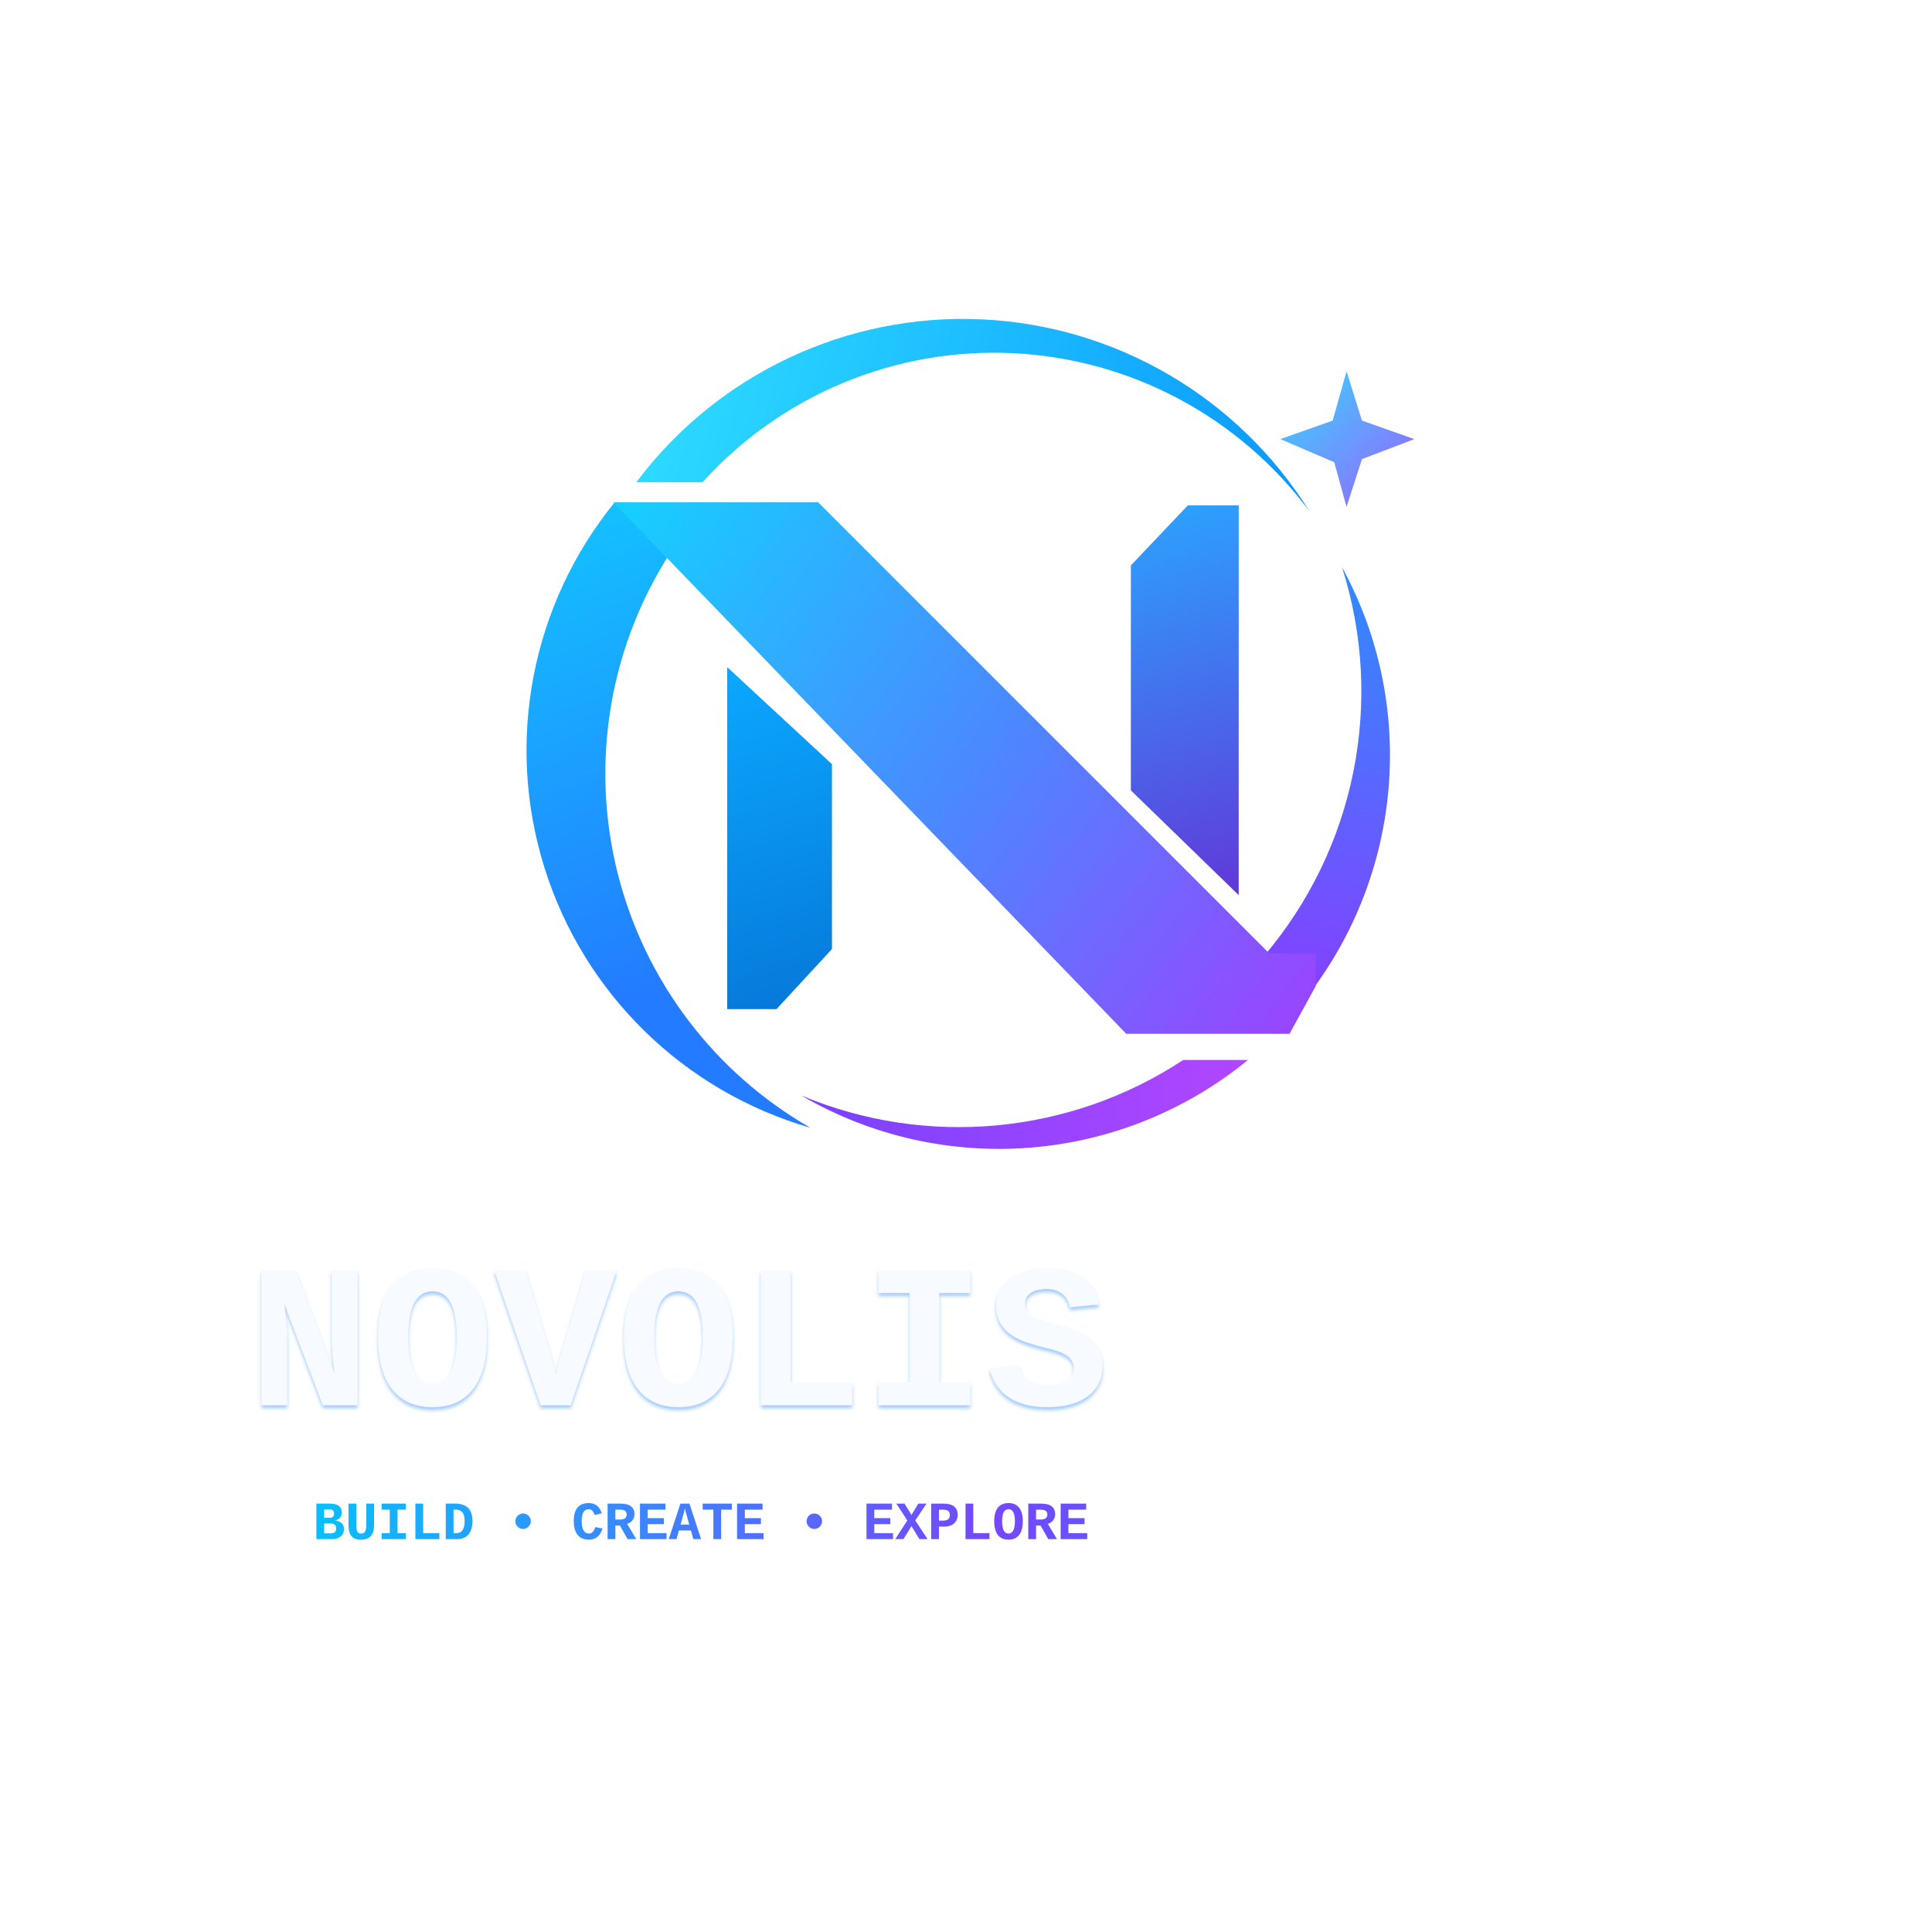
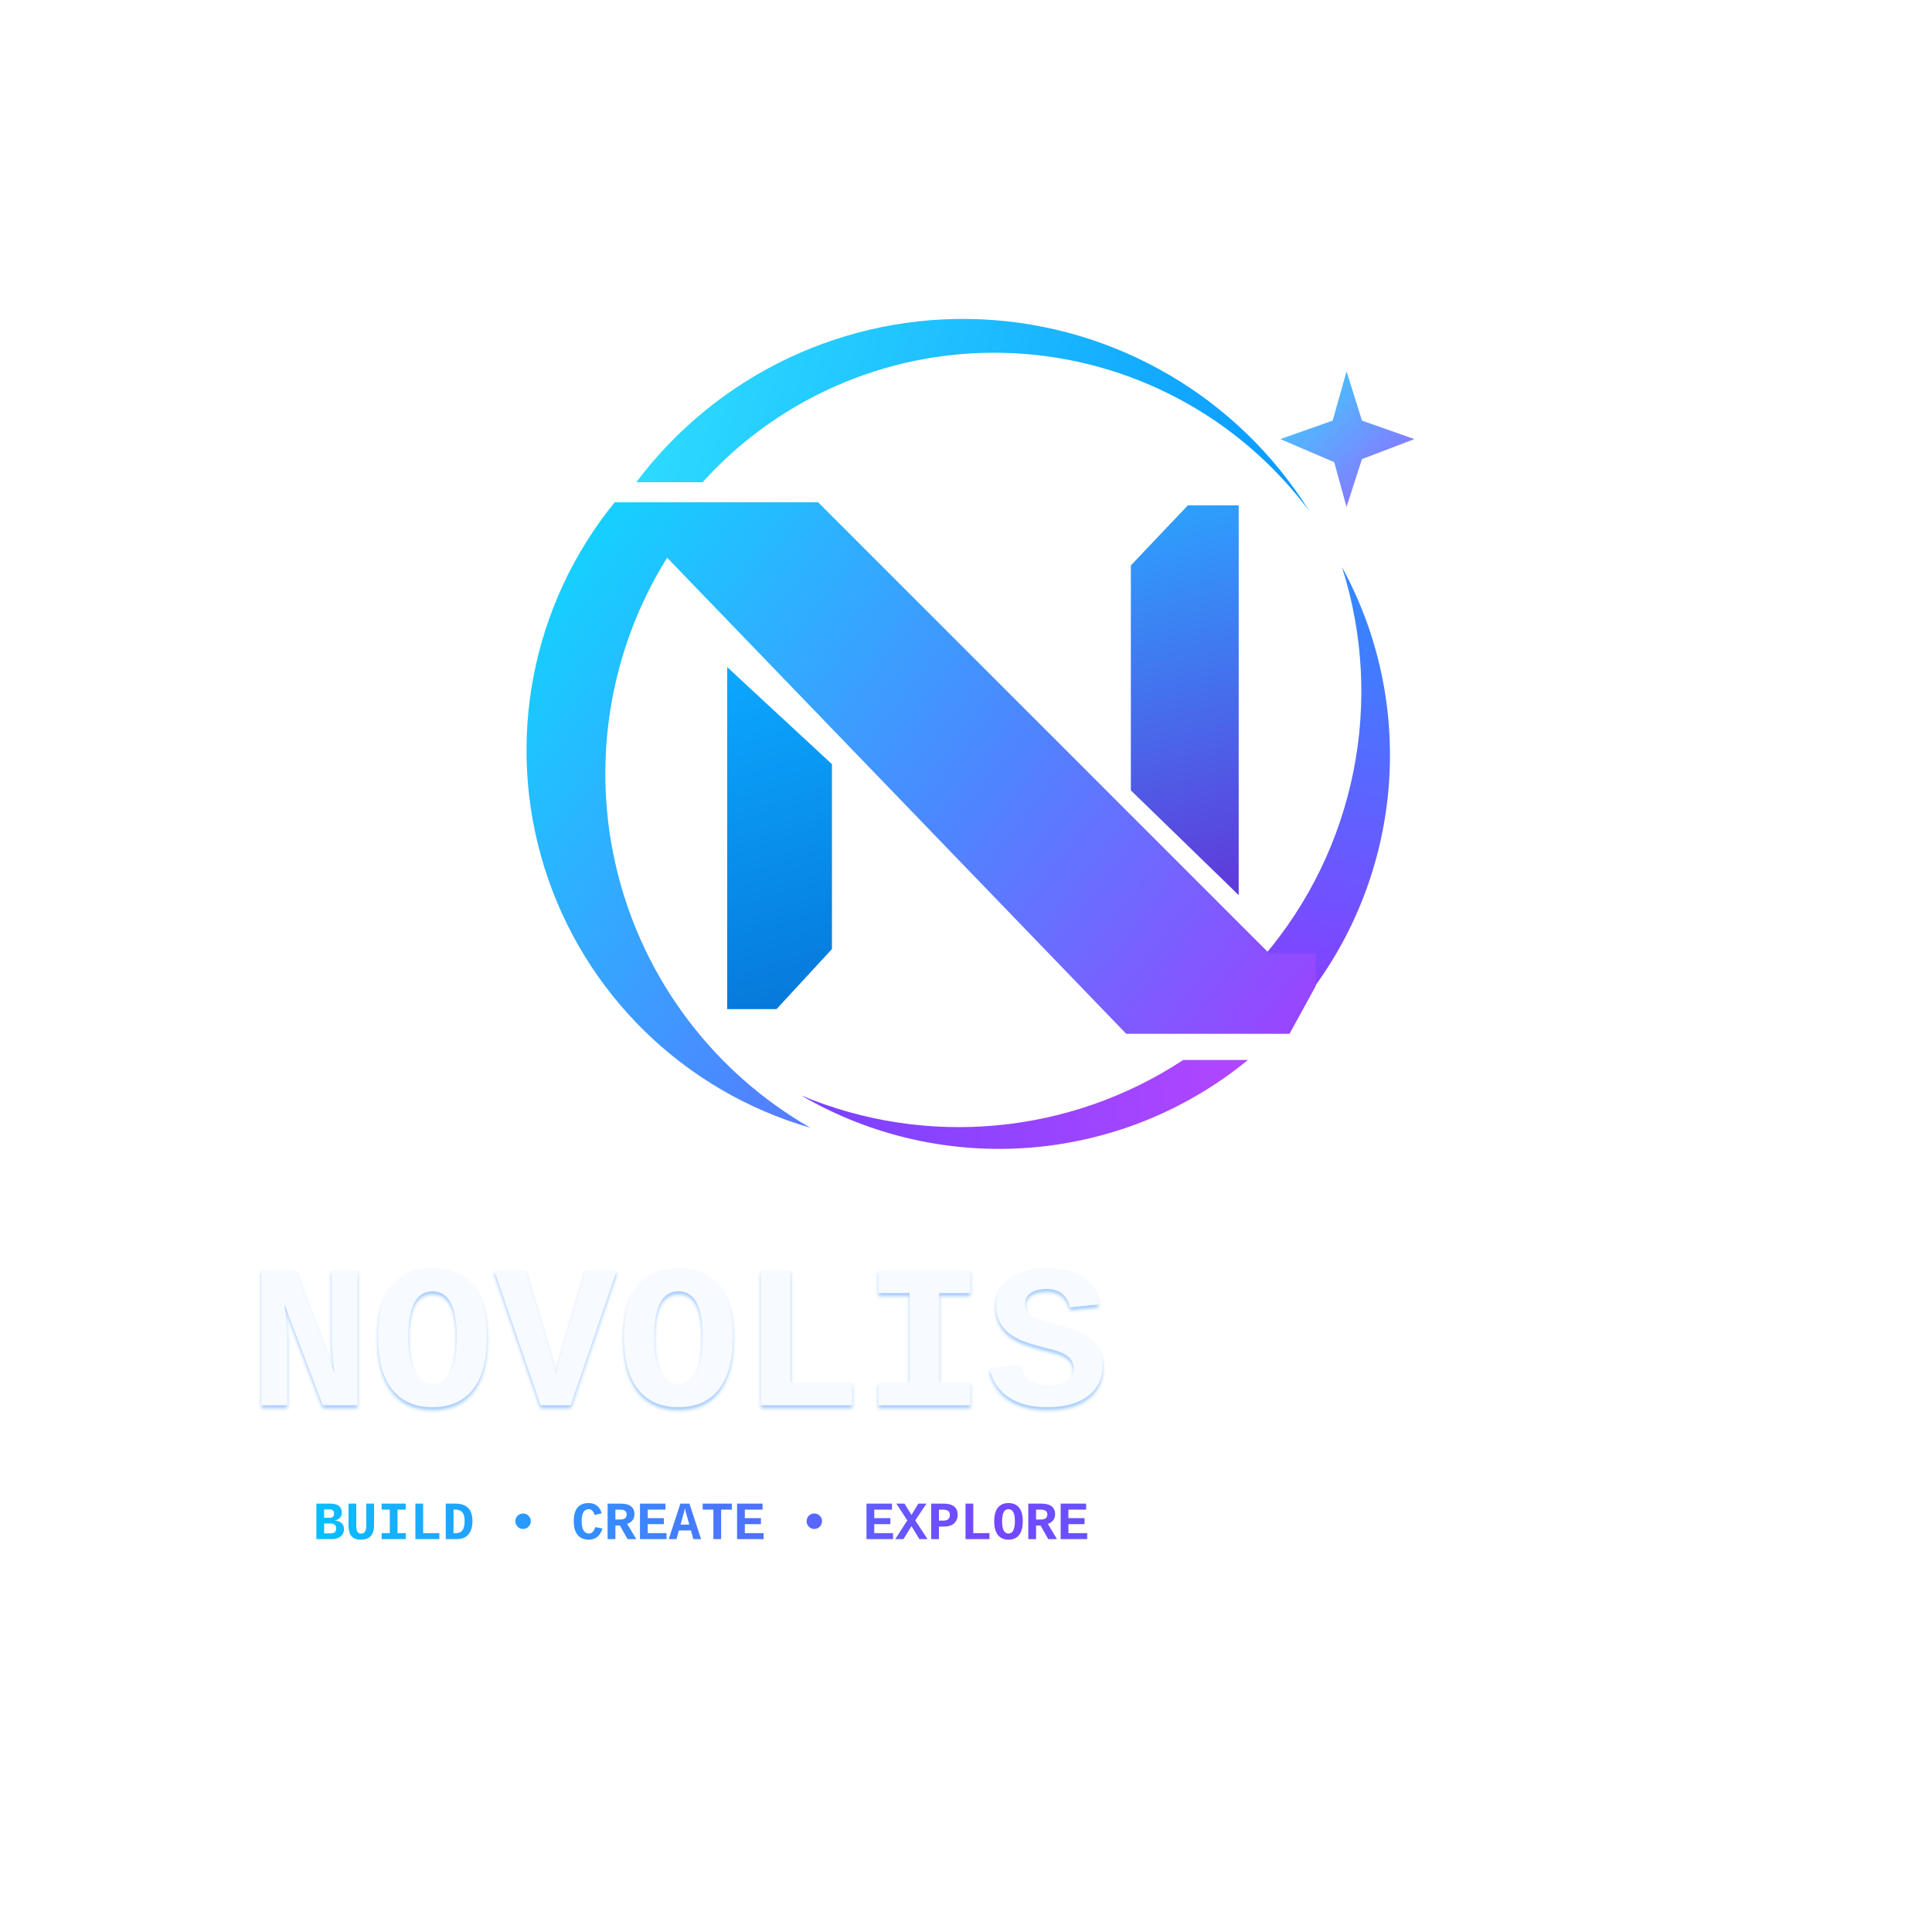
<svg xmlns="http://www.w3.org/2000/svg" viewBox="0 0 1254 1254" width="1254" height="1254" role="img" aria-label="Novolis">
  <defs>
    <linearGradient id="mark-cyan" x1="412" y1="206" x2="850" y2="332" gradientUnits="userSpaceOnUse">
      <stop offset="0" stop-color="#2fdfff" />
      <stop offset="1" stop-color="#0997ff" />
    </linearGradient>
    <linearGradient id="mark-left" x1="314" y1="326" x2="430" y2="639" gradientUnits="userSpaceOnUse">
      <stop offset="0" stop-color="#12c7ff" />
      <stop offset="1" stop-color="#237cff" />
    </linearGradient>
    <linearGradient id="mark-right" x1="871" y1="368" x2="824" y2="674" gradientUnits="userSpaceOnUse">
      <stop offset="0" stop-color="#2f8cff" />
      <stop offset="1" stop-color="#8f37ff" />
    </linearGradient>
    <linearGradient id="mark-lower" x1="526" y1="714" x2="812" y2="687" gradientUnits="userSpaceOnUse">
      <stop offset="0" stop-color="#7a42ff" />
      <stop offset="1" stop-color="#b246ff" />
    </linearGradient>
    <linearGradient id="mark-diagonal" x1="405" y1="327" x2="854" y2="671" gradientUnits="userSpaceOnUse">
      <stop offset="0" stop-color="#16cfff" />
      <stop offset="0.52" stop-color="#4d86ff" />
      <stop offset="1" stop-color="#9c42ff" />
    </linearGradient>
    <linearGradient id="mark-left-stem" x1="472" y1="433" x2="540" y2="656" gradientUnits="userSpaceOnUse">
      <stop offset="0" stop-color="#0ba8ff" />
      <stop offset="1" stop-color="#0677d9" />
    </linearGradient>
    <linearGradient id="mark-right-stem" x1="734" y1="325" x2="804" y2="581" gradientUnits="userSpaceOnUse">
      <stop offset="0" stop-color="#2aa5ff" />
      <stop offset="1" stop-color="#6138d9" />
    </linearGradient>
    <linearGradient id="star-gradient" x1="831" y1="241" x2="918" y2="329" gradientUnits="userSpaceOnUse">
      <stop offset="0" stop-color="#35d8ff" />
      <stop offset="1" stop-color="#9b60ff" />
    </linearGradient>
    <linearGradient id="tagline-gradient" x1="203" y1="967" x2="1051" y2="999" gradientUnits="userSpaceOnUse">
      <stop offset="0" stop-color="#08bfff" />
      <stop offset="0.52" stop-color="#7547ff" />
      <stop offset="1" stop-color="#1a8dff" />
    </linearGradient>
    <filter id="wordmark-glow" x="-5%" y="-20%" width="110%" height="150%">
      <feDropShadow dx="0" dy="2" stdDeviation="1.2" flood-color="#2f8cff" flood-opacity="0.45" />
    </filter>
  </defs>
  <g id="vector-mark" data-alpha-threshold="16">
    <path id="shape-swirl-upper" data-kind="arc-sector" data-label="swirl_upper" fill="url(#mark-cyan)" d="M413 313 H456 A255 255 0 0 1 850 332 A265 265 0 0 0 413 313 Z" />
-     <path id="shape-swirl-left" data-kind="arc-sector" data-label="swirl_left" fill="url(#mark-left)" d="M399 326 A255 255 0 0 0 526 732 A265 265 0 0 1 433 362 Z" />
    <path id="shape-swirl-right" data-kind="arc-sector" data-label="swirl_right" fill="url(#mark-right)" d="M871 368 A255 255 0 0 1 827 671 L820 621 A265 265 0 0 0 871 368 Z" />
    <path id="shape-swirl-lower" data-kind="arc-sector" data-label="swirl_lower" fill="url(#mark-lower)" d="M520 711 A255 255 0 0 0 810 688 L768 688 A265 265 0 0 1 520 711 Z" />
-     <path id="shape-diagonal" data-kind="straight" data-label="n_diagonal" fill="url(#mark-diagonal)" d="M398 326 H531 L824 619 H854 V640 L837 671 H731 L398 326 Z" />
+     <path id="shape-diagonal" data-kind="line-arc" data-label="n_diagonal" fill="url(#mark-diagonal)" d="M398 326 H531 L824 619 H854 V640 L837 671 H731 L433 362 A265 265 0 0 0 526 732 A255 255 0 0 1 399 326 Z" />
    <path id="shape-left-stem" data-kind="straight" data-label="n_left_stem" fill="url(#mark-left-stem)" d="M472 433 L540 496 V616 L504 655 H472 Z" />
    <path id="shape-right-stem" data-kind="straight" data-label="n_right_stem" fill="url(#mark-right-stem)" d="M734 367 L771 328 H804 V581 L734 513 Z" />
    <path id="shape-star" data-kind="straight" data-label="star" fill="url(#star-gradient)" d="M874 241 L884 273 L918 285 L884 298 L874 329 L866 300 L831 285 L865 273 Z" />
  </g>
  <g id="vector-wordmark" font-family="Consolas, 'Cascadia Mono', 'Courier New', monospace" text-anchor="start">
    <text x="161" y="912" font-size="133" font-weight="700" fill="#f7fbff" textLength="936" lengthAdjust="spacingAndGlyphs" filter="url(#wordmark-glow)">NOVOLIS</text>
    <text x="203" y="999" font-size="35" font-weight="700" fill="url(#tagline-gradient)" textLength="848" lengthAdjust="spacingAndGlyphs">BUILD • CREATE • EXPLORE</text>
  </g>
</svg>
